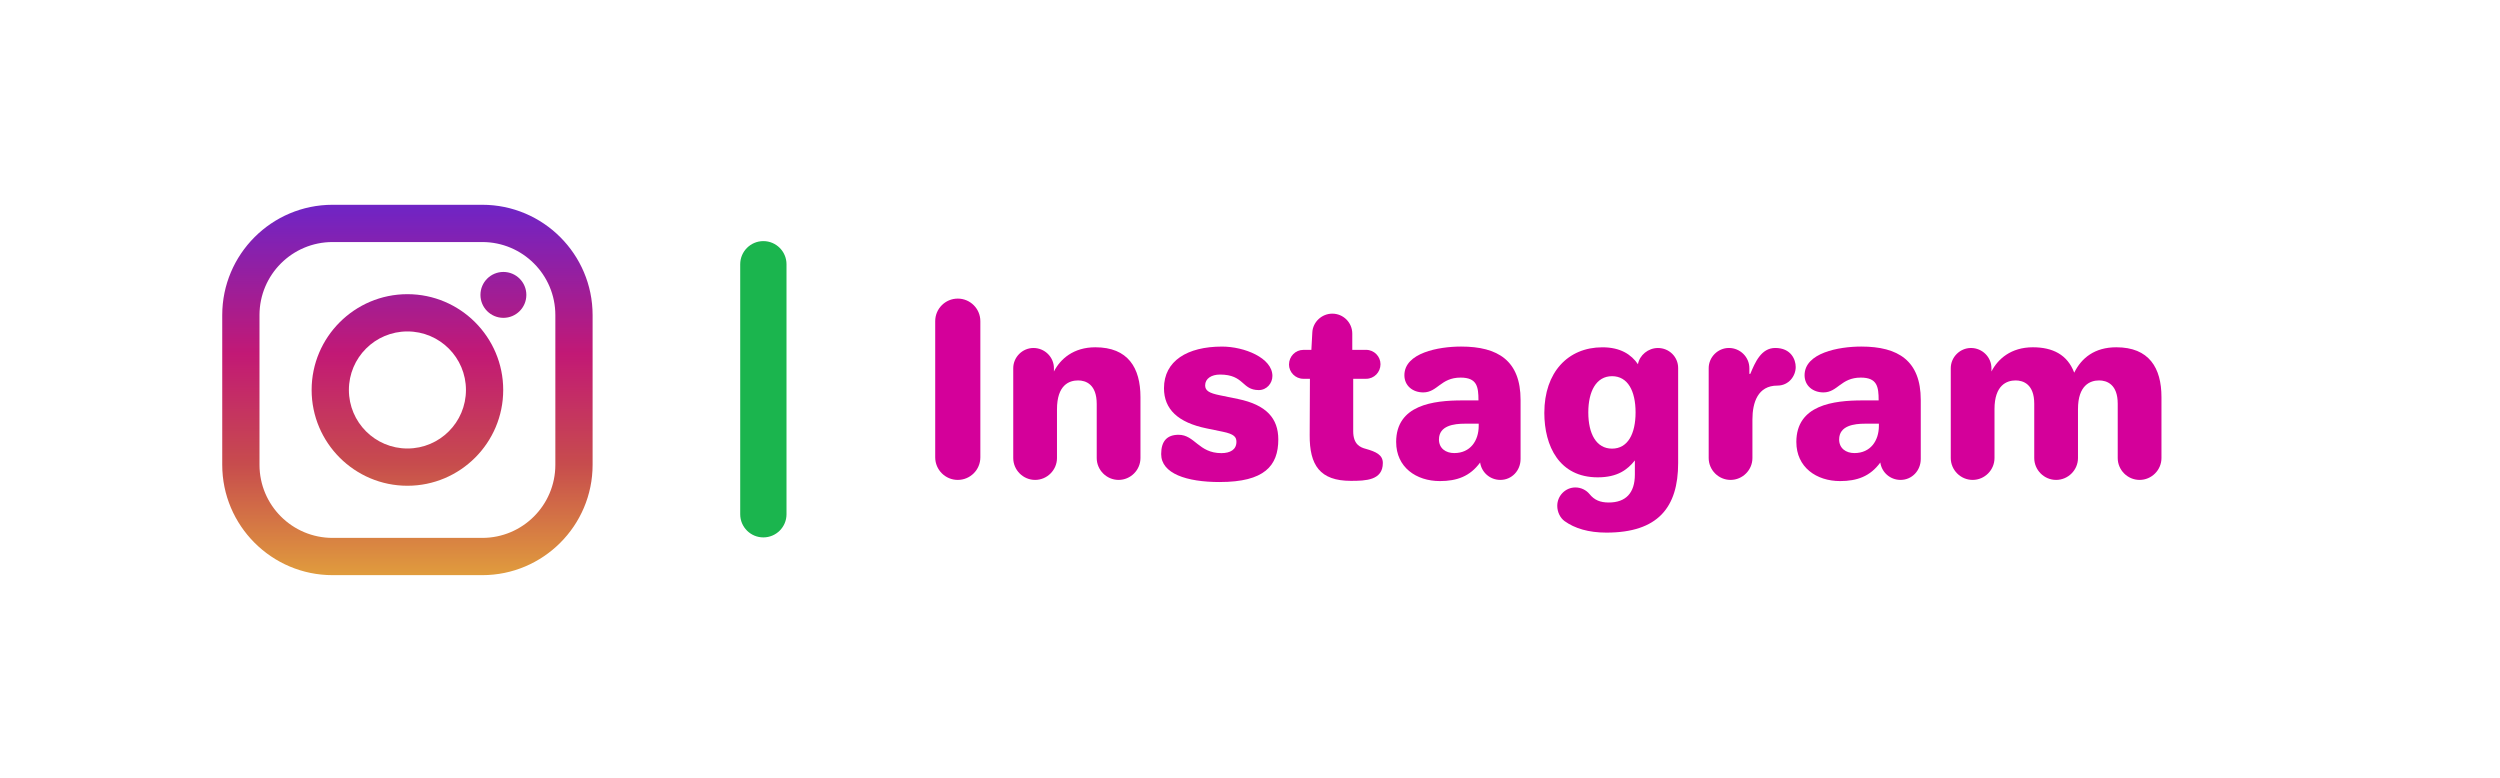
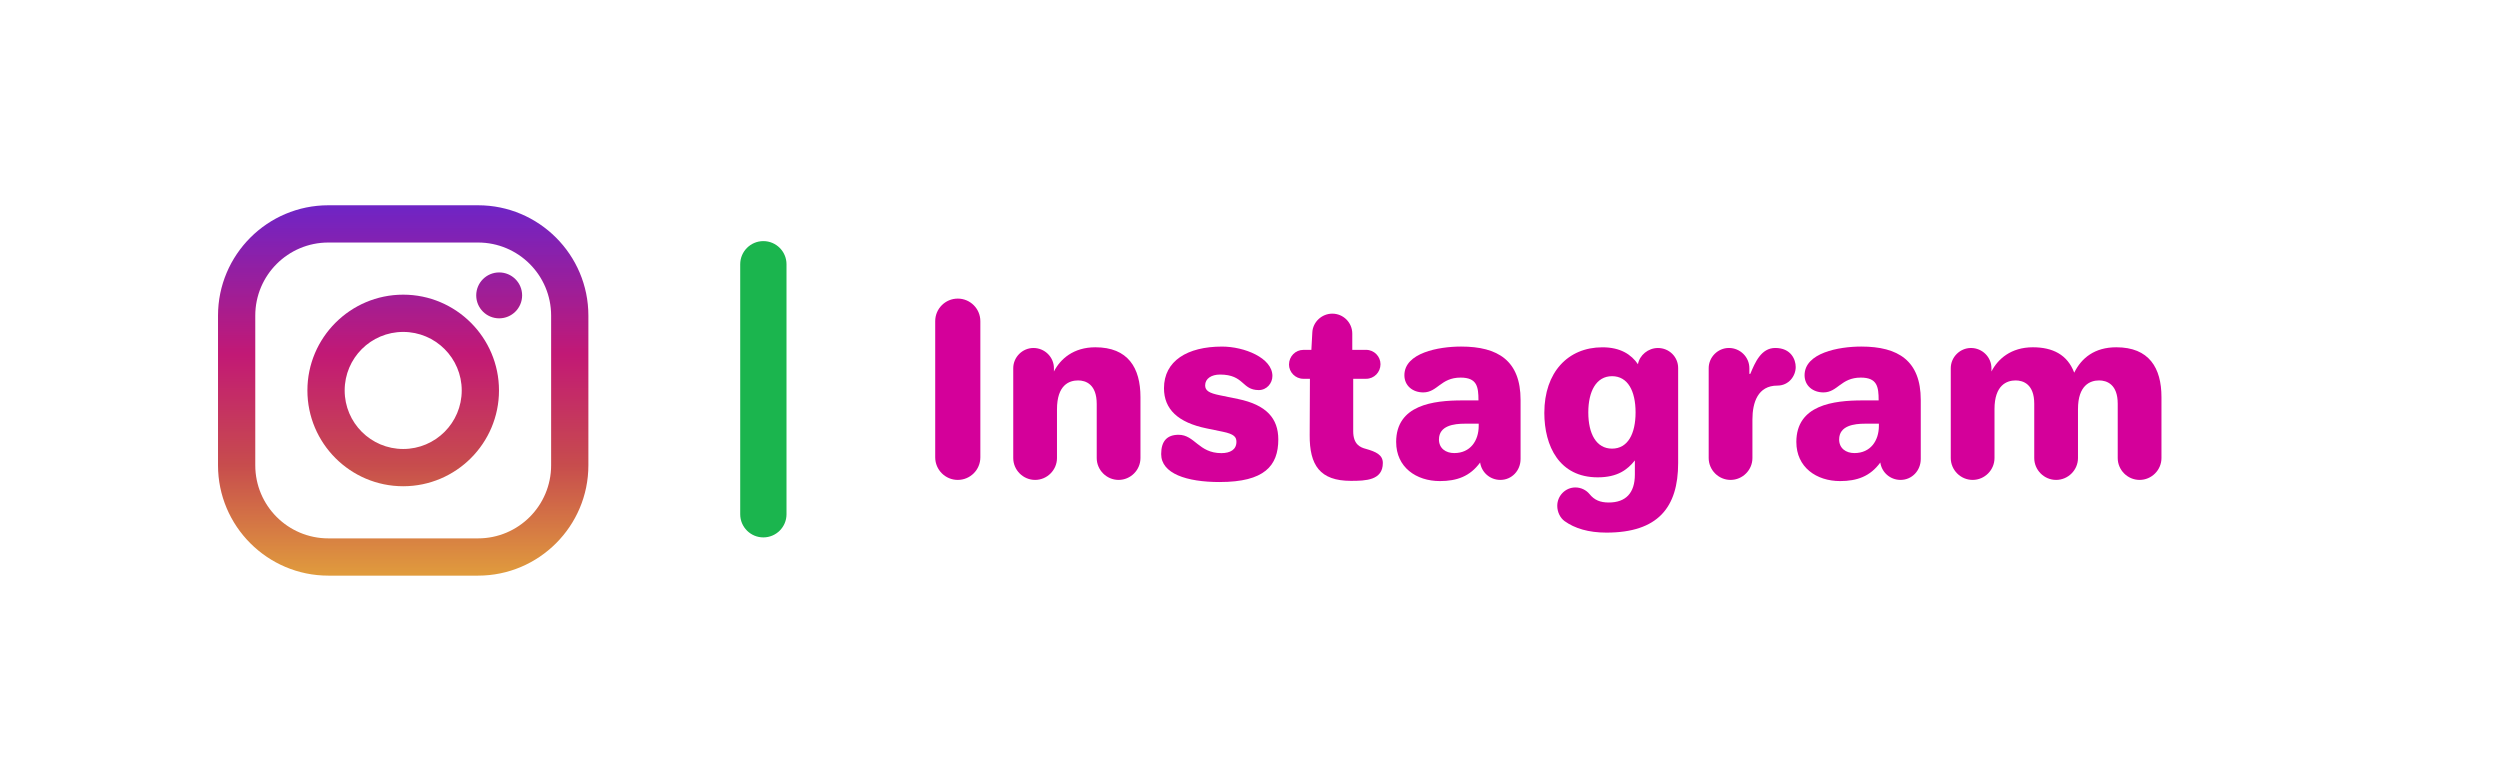
<svg xmlns="http://www.w3.org/2000/svg" width="135mm" height="42mm" viewBox="0 0 135 42" version="1.1" id="svg8">
  <defs id="defs2">
    <linearGradient y2="180" x2="100.008" y1="40.008" x1="160.008" id="b" gradientUnits="userSpaceOnUse">
      <stop id="stop817" offset="0" stop-color="#37aee2" />
      <stop id="stop819" offset="1" stop-color="#1e96c8" />
    </linearGradient>
    <linearGradient y2="174.708" x2="146.527" y1="131.028" x1="123.641" id="w" gradientTransform="scale(1.091908,0.915828)" gradientUnits="userSpaceOnUse">
      <stop id="stop822" offset="0" stop-color="#eff7fc" />
      <stop id="stop824" offset="1" stop-color="#fff" />
    </linearGradient>
  </defs>
  <g id="layer1" transform="translate(-45.1306,-86.64917)" style="display:inline">
    <g aria-label="Instagram" style="font-style:normal;font-variant:normal;font-weight:normal;font-stretch:normal;font-size:12.7px;line-height:1.25;font-family:'Old Standard TT';-inkscape-font-specification:'Old Standard TT';letter-spacing:0px;word-spacing:0px;fill:#d4009a;fill-opacity:1;stroke:none;stroke-width:0.265" id="text857" transform="translate(2.508675,0.2373497)">
      <path d="m 93.123,111.108 c 0,0.673 0.546,1.219 1.219,1.219 0.673,0 1.219,-0.546 1.219,-1.219 v -7.353 c 0,-0.673 -0.546,-1.219 -1.219,-1.219 -0.673,0 -1.219,0.546 -1.219,1.219 z" style="font-style:normal;font-variant:normal;font-weight:normal;font-stretch:normal;font-family:Jellee;-inkscape-font-specification:Jellee;fill:#d4009a;fill-opacity:1;stroke-width:0.265" id="path937" />
      <path d="m 97.337,111.146 c 0,0.648 0.533,1.181 1.181,1.181 0.648,0 1.181,-0.533 1.181,-1.181 v -2.629 c 0,-1.321 0.66,-1.562 1.143,-1.562 0.406,0 1.003,0.203 1.003,1.27 v 2.921 c 0,0.648 0.533,1.181 1.181,1.181 0.648,0 1.181,-0.533 1.181,-1.181 v -3.289 c 0,-1.587 -0.673,-2.692 -2.438,-2.692 -1.181,0 -1.892,0.635 -2.235,1.308 v -0.178 c 0,-0.597 -0.495,-1.092 -1.105,-1.092 -0.597,0 -1.092,0.495 -1.092,1.092 z" style="font-style:normal;font-variant:normal;font-weight:normal;font-stretch:normal;font-family:Jellee;-inkscape-font-specification:Jellee;fill:#d4009a;fill-opacity:1;stroke-width:0.265" id="path939" />
      <path d="m 108.488,112.441 c 2.413,0 3.162,-0.876 3.162,-2.299 0,-1.143 -0.648,-1.867 -2.172,-2.184 l -0.991,-0.203 c -0.559,-0.114 -0.787,-0.241 -0.787,-0.533 0,-0.368 0.343,-0.584 0.8,-0.584 1.321,0 1.168,0.838 2.095,0.838 0.432,0 0.737,-0.368 0.737,-0.762 0,-0.978 -1.524,-1.587 -2.718,-1.587 -1.88,0 -3.137,0.775 -3.137,2.248 0,1.13 0.749,1.854 2.311,2.172 l 0.864,0.178 c 0.622,0.127 0.737,0.292 0.737,0.546 0,0.419 -0.33,0.61 -0.813,0.61 -1.232,0 -1.435,-0.991 -2.311,-0.991 -0.622,0 -0.94,0.343 -0.94,1.041 0,1.054 1.372,1.511 3.162,1.511 z" style="font-style:normal;font-variant:normal;font-weight:normal;font-stretch:normal;font-family:Jellee;-inkscape-font-specification:Jellee;fill:#d4009a;fill-opacity:1;stroke-width:0.265" id="path941" />
      <path d="m 112.227,106.091 c 0,0.419 0.343,0.775 0.775,0.775 h 0.356 l -0.013,3.035 c -0.013,1.638 0.559,2.477 2.223,2.477 0.8,0 1.727,-0.025 1.727,-0.965 0,-0.445 -0.381,-0.61 -0.914,-0.762 -0.292,-0.076 -0.686,-0.229 -0.686,-0.953 v -2.832 h 0.699 c 0.432,0 0.775,-0.356 0.775,-0.787 0,-0.419 -0.343,-0.775 -0.775,-0.775 h -0.749 v -0.876 c 0,-0.597 -0.483,-1.079 -1.079,-1.079 -0.572,0 -1.054,0.457 -1.079,1.016 l -0.051,0.94 h -0.432 c -0.432,0 -0.775,0.356 -0.775,0.787 z" style="font-style:normal;font-variant:normal;font-weight:normal;font-stretch:normal;font-family:Jellee;-inkscape-font-specification:Jellee;fill:#d4009a;fill-opacity:1;stroke-width:0.265" id="path943" />
      <path d="m 118.015,110.282 c 0,1.359 1.079,2.108 2.362,2.108 0.914,0 1.626,-0.254 2.172,-1.003 0.076,0.533 0.533,0.94 1.092,0.94 0.622,0 1.092,-0.508 1.092,-1.13 v -3.188 c 0,-2.121 -1.219,-2.883 -3.213,-2.883 -1.219,0 -3.061,0.343 -3.061,1.549 0,0.572 0.457,0.927 1.016,0.927 0.775,0 0.94,-0.8 2.019,-0.8 0.889,0 0.965,0.495 0.965,1.232 h -0.864 c -1.575,0 -3.581,0.241 -3.581,2.248 z m 2.311,-0.14 c 0,-0.749 0.813,-0.851 1.397,-0.851 h 0.749 v 0.114 c 0,0.813 -0.457,1.473 -1.321,1.473 -0.457,0 -0.826,-0.254 -0.826,-0.737 z" style="font-style:normal;font-variant:normal;font-weight:normal;font-stretch:normal;font-family:Jellee;-inkscape-font-specification:Jellee;fill:#d4009a;fill-opacity:1;stroke-width:0.265" id="path945" />
      <path d="m 126.015,108.695 c 0,1.816 0.813,3.493 2.883,3.493 1.079,0 1.613,-0.419 2.007,-0.914 v 0.762 c 0,1.003 -0.495,1.511 -1.41,1.511 -0.457,0 -0.775,-0.127 -1.041,-0.457 -0.178,-0.216 -0.457,-0.356 -0.762,-0.356 -0.533,0 -0.978,0.445 -0.978,0.991 0,0.33 0.152,0.648 0.394,0.826 0.546,0.394 1.295,0.622 2.261,0.622 2.781,0 3.873,-1.359 3.873,-3.759 v -5.131 c 0,-0.597 -0.483,-1.079 -1.092,-1.079 -0.521,0 -0.991,0.381 -1.079,0.876 -0.356,-0.521 -0.94,-0.914 -1.918,-0.914 -1.867,0 -3.137,1.359 -3.137,3.531 z m 2.375,-0.013 c 0,-1.143 0.432,-1.956 1.283,-1.956 0.851,0 1.27,0.8 1.27,1.956 0,1.156 -0.419,1.956 -1.27,1.956 -0.851,0 -1.283,-0.8 -1.283,-1.956 z" style="font-style:normal;font-variant:normal;font-weight:normal;font-stretch:normal;font-family:Jellee;-inkscape-font-specification:Jellee;fill:#d4009a;fill-opacity:1;stroke-width:0.265" id="path947" />
      <path d="m 134.891,111.146 c 0,0.648 0.533,1.181 1.181,1.181 0.648,0 1.181,-0.533 1.181,-1.181 v -2.083 c 0,-0.914 0.292,-1.829 1.346,-1.829 0.622,0 0.991,-0.521 0.991,-1.003 0,-0.406 -0.254,-1.029 -1.105,-1.029 -0.762,0 -1.092,0.787 -1.346,1.397 h -0.051 v -0.305 c 0,-0.597 -0.495,-1.092 -1.105,-1.092 -0.597,0 -1.092,0.495 -1.092,1.092 z" style="font-style:normal;font-variant:normal;font-weight:normal;font-stretch:normal;font-family:Jellee;-inkscape-font-specification:Jellee;fill:#d4009a;fill-opacity:1;stroke-width:0.265" id="path949" />
      <path d="m 139.625,110.282 c 0,1.359 1.079,2.108 2.362,2.108 0.914,0 1.626,-0.254 2.172,-1.003 0.076,0.533 0.533,0.94 1.092,0.94 0.622,0 1.092,-0.508 1.092,-1.13 v -3.188 c 0,-2.121 -1.219,-2.883 -3.213,-2.883 -1.219,0 -3.061,0.343 -3.061,1.549 0,0.572 0.457,0.927 1.016,0.927 0.775,0 0.94,-0.8 2.019,-0.8 0.889,0 0.965,0.495 0.965,1.232 h -0.864 c -1.575,0 -3.581,0.241 -3.581,2.248 z m 2.311,-0.14 c 0,-0.749 0.813,-0.851 1.397,-0.851 h 0.749 v 0.114 c 0,0.813 -0.457,1.473 -1.321,1.473 -0.457,0 -0.826,-0.254 -0.826,-0.737 z" style="font-style:normal;font-variant:normal;font-weight:normal;font-stretch:normal;font-family:Jellee;-inkscape-font-specification:Jellee;fill:#d4009a;fill-opacity:1;stroke-width:0.265" id="path951" />
      <path d="m 147.963,111.146 c 0,0.648 0.533,1.181 1.181,1.181 0.648,0 1.181,-0.533 1.181,-1.181 v -2.642 c 0,-1.295 0.66,-1.549 1.143,-1.549 0.406,0 1.003,0.203 1.003,1.257 v 2.934 c 0,0.648 0.533,1.181 1.181,1.181 0.648,0 1.181,-0.533 1.181,-1.181 v -2.642 c 0,-1.295 0.66,-1.549 1.143,-1.549 0.406,0 1.003,0.203 1.003,1.257 v 2.934 c 0,0.648 0.533,1.181 1.181,1.181 0.648,0 1.181,-0.533 1.181,-1.181 v -3.289 c 0,-1.587 -0.673,-2.692 -2.438,-2.692 -1.168,0 -1.88,0.572 -2.273,1.372 -0.368,-0.978 -1.168,-1.372 -2.235,-1.372 -1.181,0 -1.892,0.635 -2.235,1.308 v -0.178 c 0,-0.597 -0.495,-1.092 -1.105,-1.092 -0.597,0 -1.092,0.495 -1.092,1.092 z" style="font-style:normal;font-variant:normal;font-weight:normal;font-stretch:normal;font-family:Jellee;-inkscape-font-specification:Jellee;fill:#d4009a;fill-opacity:1;stroke-width:0.265" id="path953" />
    </g>
-     <g id="g935" transform="matrix(0.0362954,0,0,0.0362954,57.13134,97.70739)">
+     <g id="g935" transform="matrix(0.0362954,0,0,0.0362954,56.90332,97.73366)">
      <g id="g862">
        <linearGradient gradientTransform="matrix(1,0,0,-1,0,554)" y2="549.72" x2="275.517" y1="4.57" x1="275.517" gradientUnits="userSpaceOnUse" id="SVGID_1_">
          <stop id="stop829" style="stop-color:#E09B3D" offset="0" />
          <stop id="stop831" style="stop-color:#C74C4D" offset="0.3" />
          <stop id="stop833" style="stop-color:#C21975" offset="0.6" />
          <stop id="stop835" style="stop-color:#7024C4" offset="1" />
        </linearGradient>
        <path id="path838" d="M 386.878,0 H 164.156 C 73.64,0 0,73.64 0,164.156 v 222.722 c 0,90.516 73.64,164.156 164.156,164.156 h 222.722 c 90.516,0 164.156,-73.64 164.156,-164.156 V 164.156 C 551.033,73.64 477.393,0 386.878,0 Z M 495.6,386.878 C 495.6,446.923 446.923,495.6 386.878,495.6 H 164.156 C 104.111,495.6 55.434,446.923 55.434,386.878 V 164.156 c 0,-60.046 48.677,-108.722 108.722,-108.722 h 222.722 c 60.045,0 108.722,48.676 108.722,108.722 z" style="fill:url(#SVGID_1_)" />
        <linearGradient gradientTransform="matrix(1,0,0,-1,0,554)" y2="549.72" x2="275.517" y1="4.57" x1="275.517" gradientUnits="userSpaceOnUse" id="SVGID_2_">
          <stop id="stop840" style="stop-color:#E09B3D" offset="0" />
          <stop id="stop842" style="stop-color:#C74C4D" offset="0.3" />
          <stop id="stop844" style="stop-color:#C21975" offset="0.6" />
          <stop id="stop846" style="stop-color:#7024C4" offset="1" />
        </linearGradient>
        <path id="path849" d="M 275.517,133 C 196.933,133 133,196.933 133,275.516 c 0,78.583 63.933,142.517 142.517,142.517 78.584,0 142.517,-63.933 142.517,-142.517 C 418.034,196.932 354.101,133 275.517,133 Z m 0,229.6 c -48.095,0 -87.083,-38.988 -87.083,-87.083 0,-48.095 38.989,-87.083 87.083,-87.083 48.095,0 87.083,38.988 87.083,87.083 0,48.094 -38.989,87.083 -87.083,87.083 z" style="fill:url(#SVGID_2_)" />
        <linearGradient gradientTransform="matrix(1,0,0,-1,0,554)" y2="549.72" x2="418.31" y1="4.57" x1="418.31" gradientUnits="userSpaceOnUse" id="SVGID_3_">
          <stop id="stop851" style="stop-color:#E09B3D" offset="0" />
          <stop id="stop853" style="stop-color:#C74C4D" offset="0.3" />
          <stop id="stop855" style="stop-color:#C21975" offset="0.6" />
          <stop id="stop857" style="stop-color:#7024C4" offset="1" />
        </linearGradient>
        <circle id="circle860" r="34.15" cy="134.07" cx="418.31" style="fill:url(#SVGID_3_)" />
      </g>
      <g id="g864" />
      <g id="g866" />
      <g id="g868" />
      <g id="g870" />
      <g id="g872" />
      <g id="g874" />
      <g id="g876" />
      <g id="g878" />
      <g id="g880" />
      <g id="g882" />
      <g id="g884" />
      <g id="g886" />
      <g id="g888" />
      <g id="g890" />
      <g id="g892" />
    </g>
    <rect style="fill:#1bb54e;fill-opacity:1;stroke:none;stroke-width:1.958;stroke-miterlimit:4;stroke-dasharray:none;stroke-opacity:1" id="rect831" width="2.5" height="16" x="85.102" y="99.669" ry="1.25" />
  </g>
  <g id="layer2" style="display:none">
    <path style="fill:none;stroke:#000000;stroke-width:0.265px;stroke-linecap:butt;stroke-linejoin:miter;stroke-opacity:1" d="M 0,0 128,42" id="path881" />
    <path style="fill:none;stroke:#000000;stroke-width:0.265px;stroke-linecap:butt;stroke-linejoin:miter;stroke-opacity:1" d="M 0,42 128,1.5894571e-7" id="path883" />
  </g>
</svg>
